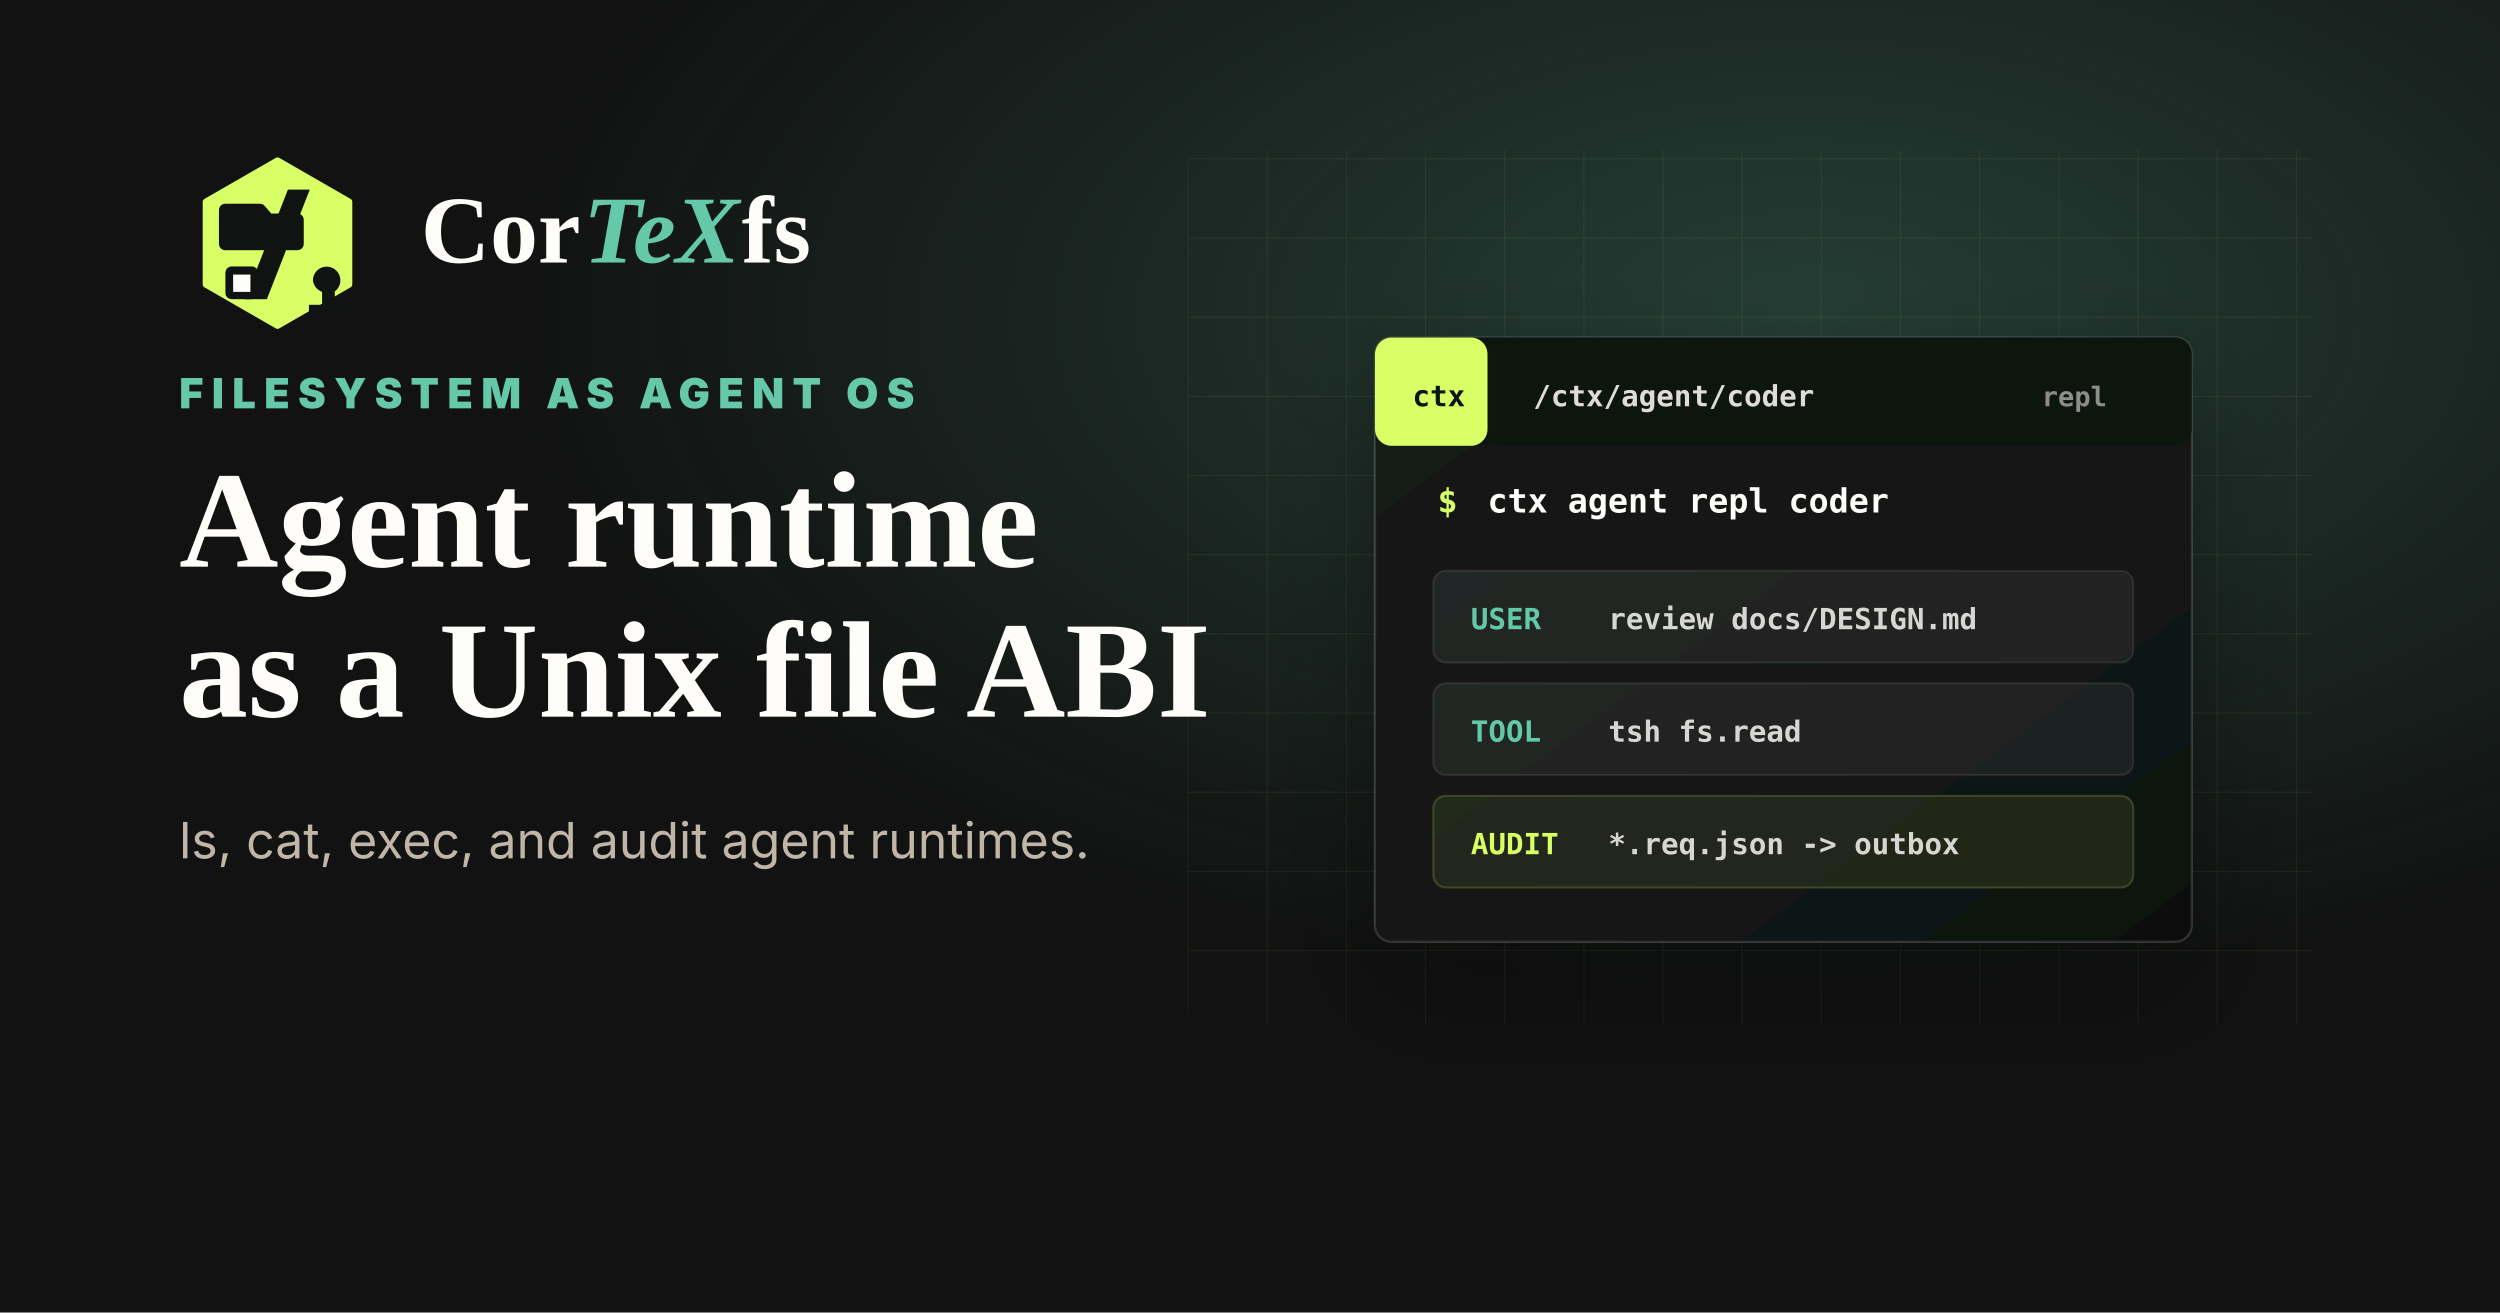
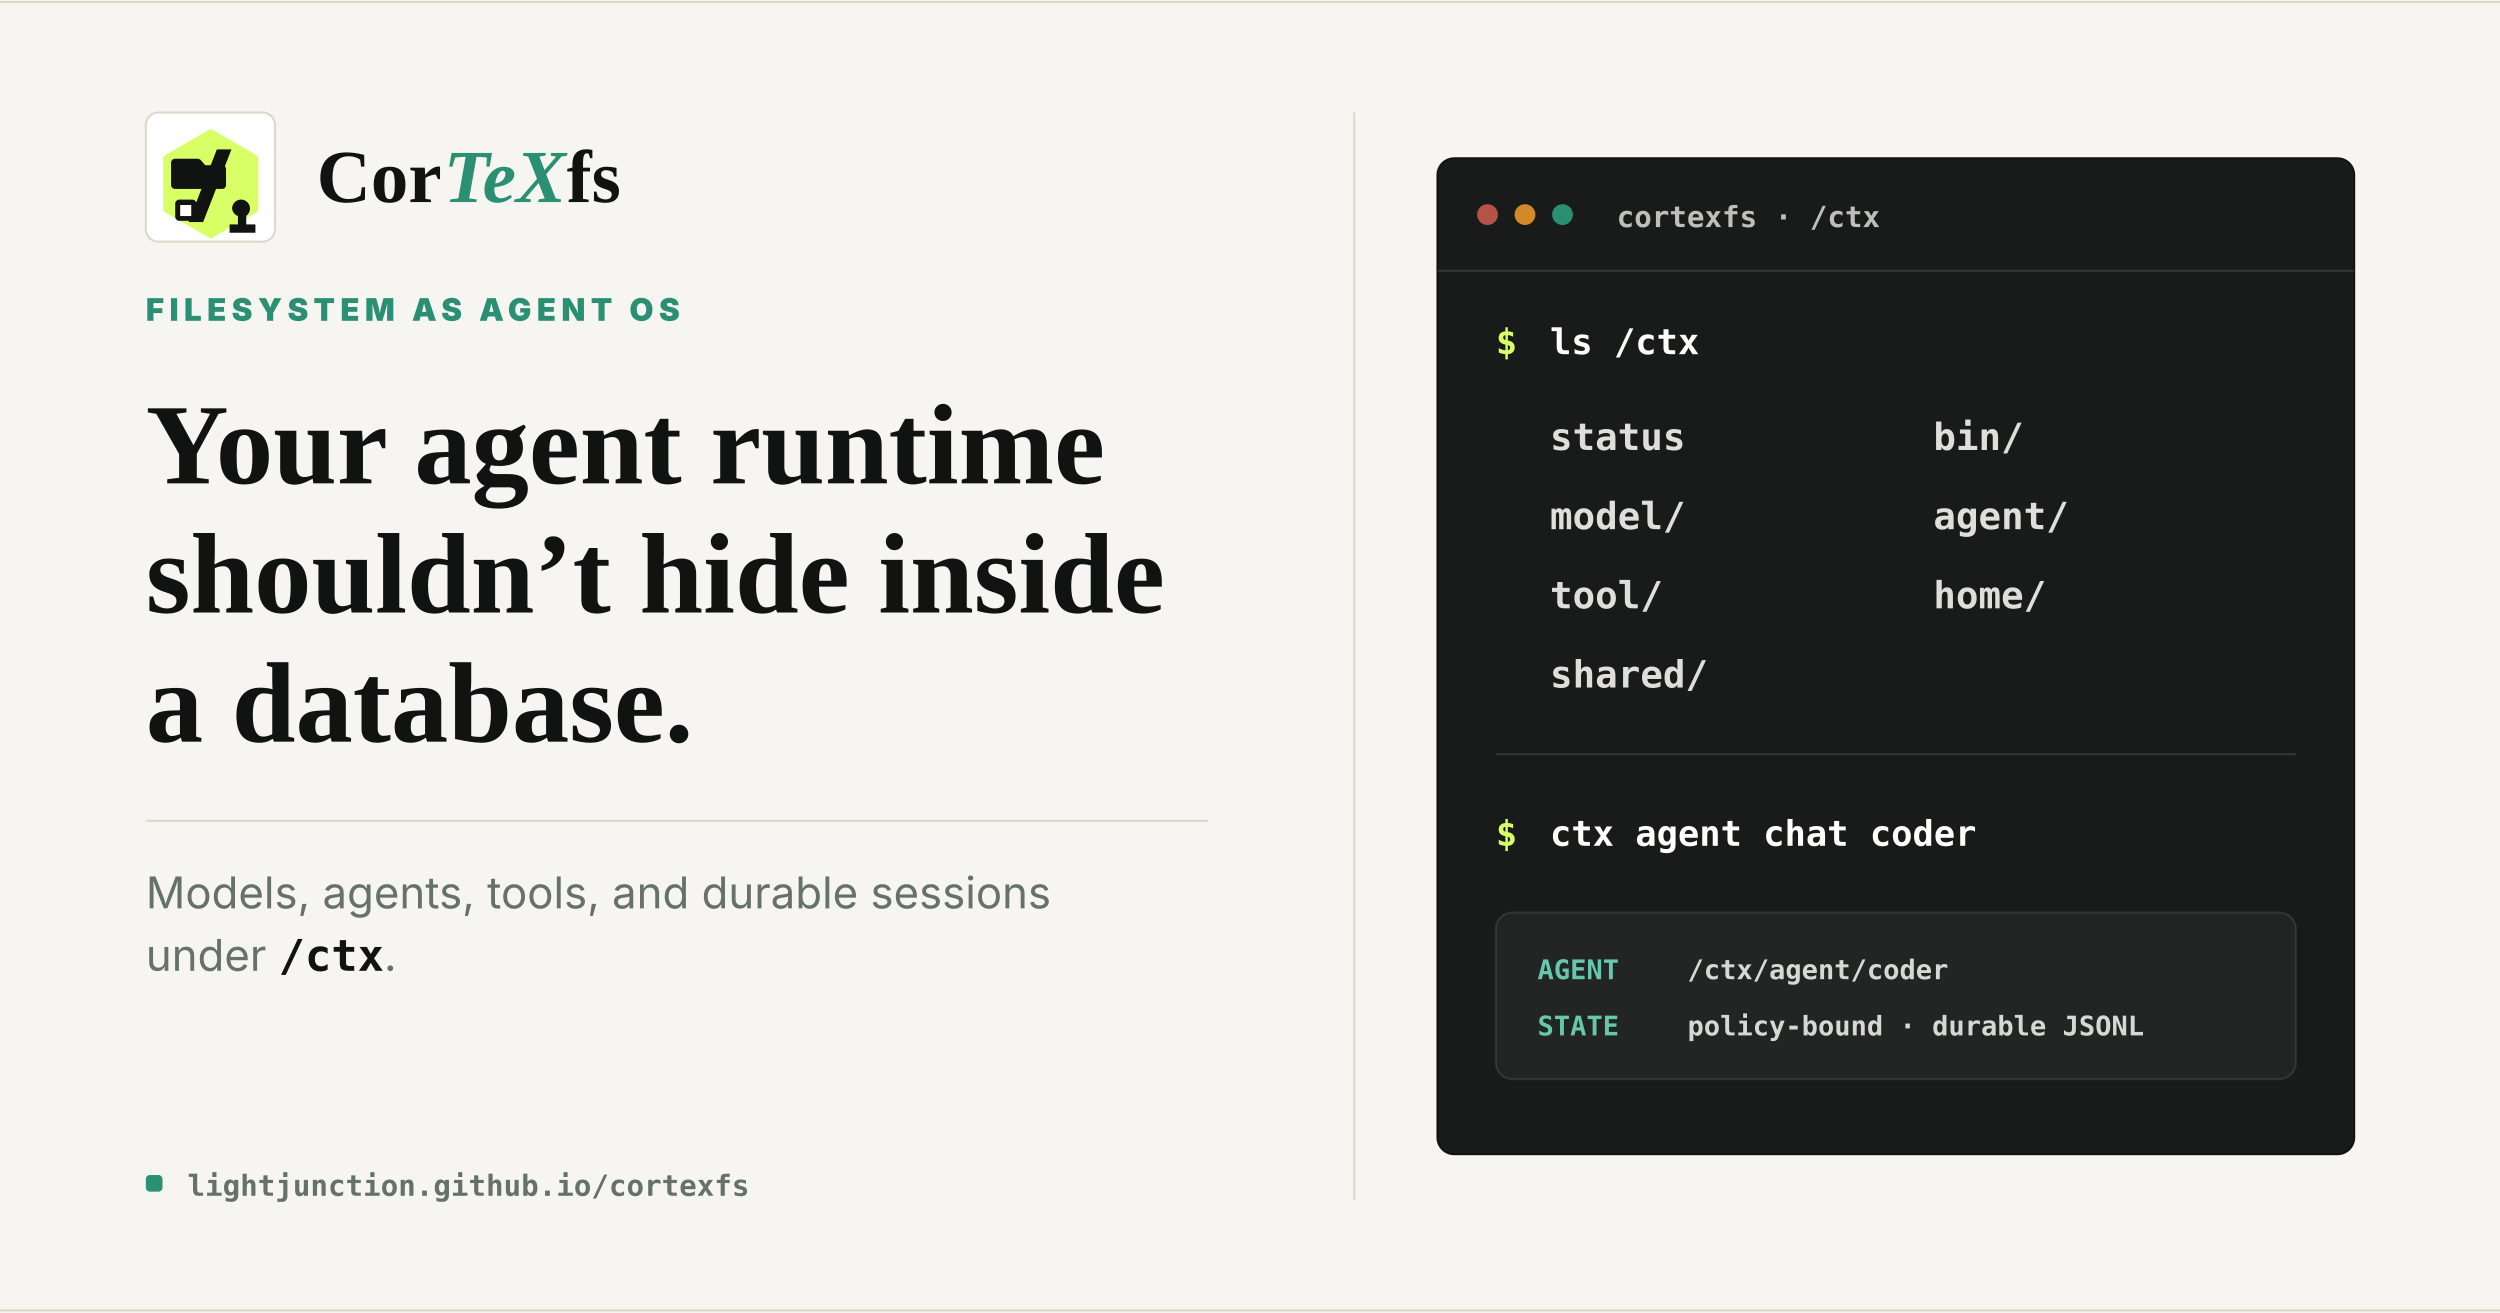
<svg xmlns="http://www.w3.org/2000/svg" viewBox="0 0 1200 630" role="img" aria-labelledby="title desc">
-   <defs>
-     <linearGradient id="panel" x1="0" x2="1" y1="0" y2="1">
-       <stop offset="0" stop-color="#181b19" />
-       <stop offset="1" stop-color="#0f1110" />
-     </linearGradient>
-     <radialGradient id="glow" cx="72%" cy="24%" r="52%">
-       <stop offset="0" stop-color="#64c8a9" stop-opacity="0.24" />
-       <stop offset="1" stop-color="#64c8a9" stop-opacity="0" />
-     </radialGradient>
-     <pattern id="grid" width="38" height="38" patternUnits="userSpaceOnUse">
-       <path d="M38 0H0V38" fill="none" stroke="#d8ff66" stroke-opacity="0.08" />
-     </pattern>
-     <filter id="shadow" x="-20%" y="-20%" width="140%" height="140%">
-       <feDropShadow dx="0" dy="24" stdDeviation="28" flood-color="#000" flood-opacity="0.32" />
-     </filter>
-   </defs>
-   <rect width="1200" height="630" fill="#111211" />
-   <rect width="1200" height="630" fill="url(#glow)" />
-   <rect x="570" y="72" width="540" height="420" rx="8" fill="url(#grid)" opacity="0.8" />
-   <g transform="translate(86 70)">
-     <path fill="#d8ff66" d="M46.5 5.7c.4-.2.9-.2 1.4 0l34.4 19.8c.5.3.8.8.8 1.4v39.6c0 .6-.3 1.1-.8 1.4L47.9 87.7c-.5.2-1 .2-1.4 0L12.1 67.9c-.5-.3-.8-.8-.8-1.4V26.9c0-.6.3-1.1.8-1.4L46.5 5.7Z" />
-     <path fill="#111312" d="M52.2 21h10.5L42.1 73.6H31.6L52.2 21Z" />
-     <path fill="#111312" fill-rule="evenodd" d="M22.2 27.8h16.5c1 0 1.9.4 2.5 1.2l3 3.5h12.5c1.8 0 3.1 1.3 3.1 3.1V47c0 1.8-1.3 3.1-3.1 3.1H22.2c-1.8 0-3.1-1.3-3.1-3.1V30.9c0-1.8 1.3-3.1 3.1-3.1Zm0 33.1c0-1.6 1.3-3 3-3h9.7c1.6 0 3 1.4 3 3v9.7c0 1.6-1.4 3-3 3h-9.7c-1.7 0-3-1.4-3-3v-9.7Zm42 3.5a6.6 6.6 0 1 1 10.5 5.5v6.4h6.8v6.2H62.3v-6.2h6.3v-6.2a6.6 6.6 0 0 1-4.4-5.7Z" clip-rule="evenodd" />
-     <path fill="#fffdfa" d="M25.9 61.8h8.3v8.3h-8.3z" />
-     <text x="116" y="56" fill="#fffdfa" font-family="Georgia, 'Times New Roman', serif" font-size="46" font-weight="700">Cor</text>
-     <text x="194" y="56" fill="#64c8a9" font-family="Georgia, 'Times New Roman', serif" font-size="46" font-weight="700" font-style="italic">TeX</text>
-     <text x="270" y="56" fill="#fffdfa" font-family="Georgia, 'Times New Roman', serif" font-size="46" font-weight="700">fs</text>
+   <rect width="1200" height="630" fill="#f7f5f1" />
+   <path d="M0 1h1200M0 629h1200" stroke="#ded8ca" />
+   <path d="M650 54v522" stroke="#ded8ca" />
+   <g transform="translate(70 54)">
+     <rect width="62" height="62" rx="6" fill="#ffffff" stroke="#ded8ca" />
+     <path fill="#d8ff66" d="M30.5 8.2c.4-.2.9-.2 1.3 0l21.5 12.4c.4.3.7.7.7 1.2v24.8c0 .5-.3.9-.7 1.2L31.8 60.2c-.4.2-.9.2-1.3 0L9 47.8c-.4-.3-.7-.7-.7-1.2V21.8c0-.5.3-.9.7-1.2L30.5 8.2Z" />
+     <path fill="#111312" d="M34.1 17.7h7L27.5 52.6h-7l13.6-34.9Z" />
+     <path fill="#111312" fill-rule="evenodd" d="M14.1 22.2h10.7c.7 0 1.3.3 1.7.8l2 2.3h8c1.2 0 2 .8 2 2v7.4c0 1.2-.8 2-2 2H14.1c-1.2 0-2-.8-2-2V24.2c0-1.2.8-2 2-2Zm0 21.5c0-1 .9-1.9 1.9-1.9h6.3c1.1 0 2 .9 2 1.9V50c0 1.1-.9 2-2 2H16c-1 0-1.9-.9-1.9-2v-6.3Zm27.3 2.3a4.3 4.3 0 1 1 6.8 3.6v4.1h4.4v4H40.2v-4h4v-4a4.3 4.3 0 0 1-2.8-3.7Z" clip-rule="evenodd" />
+     <path fill="#fffdfa" d="M16.5 44.4h5.3v5.3h-5.3z" />
+     <text x="82" y="43" fill="#111312" font-family="Georgia, 'Times New Roman', serif" font-size="36" font-weight="700">Cor</text>
+     <text x="143" y="43" fill="#2a8f73" font-family="Georgia, 'Times New Roman', serif" font-size="36" font-style="italic" font-weight="700">TeX</text>
+     <text x="202" y="43" fill="#111312" font-family="Georgia, 'Times New Roman', serif" font-size="36" font-weight="700">fs</text>
  </g>
-   <g transform="translate(86 196)">
-     <text x="0" y="0" fill="#64c8a9" font-family="Inter, Arial, sans-serif" font-size="20" font-weight="900" letter-spacing="4">FILESYSTEM AS AGENT OS</text>
-     <text x="0" y="76" fill="#fffdfa" font-family="Georgia, 'Times New Roman', serif" font-size="66" font-weight="650">Agent runtime</text>
-     <text x="0" y="148" fill="#fffdfa" font-family="Georgia, 'Times New Roman', serif" font-size="66" font-weight="650">as a Unix file ABI</text>
-     <text x="0" y="216" fill="#bfb6a8" font-family="Inter, Arial, sans-serif" font-size="24">ls, cat, exec, and audit agent runtimes.</text>
+   <g transform="translate(70 154)">
+     <text x="0" y="0" fill="#2a8f73" font-family="Inter, ui-sans-serif, sans-serif" font-size="15" font-weight="900" letter-spacing="2.6">FILESYSTEM AS AGENT OS</text>
+     <text x="0" y="78" fill="#111312" font-family="Georgia, 'Times New Roman', serif" font-size="55" font-weight="600">Your agent runtime</text>
+     <text x="0" y="140" fill="#111312" font-family="Georgia, 'Times New Roman', serif" font-size="55" font-weight="600">shouldn’t hide inside</text>
+     <text x="0" y="202" fill="#111312" font-family="Georgia, 'Times New Roman', serif" font-size="55" font-weight="600">a database.</text>
+     <path d="M0 240h510" stroke="#ded8ca" />
+     <text x="0" y="282" fill="#66716c" font-family="Inter, ui-sans-serif, sans-serif" font-size="21">Models, agents, tools, and durable sessions</text>
+     <text x="0" y="312" fill="#66716c" font-family="Inter, ui-sans-serif, sans-serif" font-size="21">under <tspan fill="#111312" font-family="ui-monospace, monospace" font-weight="800">/ctx</tspan>.</text>
  </g>
-   <g transform="translate(660 162)" filter="url(#shadow)">
-     <rect width="392" height="290" rx="8" fill="url(#panel)" stroke="#fffdfa" stroke-opacity="0.12" />
-     <rect width="392" height="52" rx="8" fill="#101210" />
-     <rect width="54" height="52" rx="8" fill="#d8ff66" />
-     <text x="18" y="33" fill="#111312" font-family="monospace" font-size="14" font-weight="900">ctx</text>
-     <text x="76" y="33" fill="#fffdfa" fill-opacity="0.86" font-family="monospace" font-size="14" font-weight="800">/ctx/agent/coder</text>
-     <text x="320" y="33" fill="#fffdfa" fill-opacity="0.52" font-family="monospace" font-size="13" font-weight="800">repl</text>
-     <text x="30" y="84" fill="#d8ff66" font-family="monospace" font-size="16" font-weight="900">$</text>
-     <text x="54" y="84" fill="#fffdfa" font-family="monospace" font-size="16" font-weight="900">ctx agent repl coder</text>
-     <g font-family="monospace" font-size="14" font-weight="850">
-       <rect x="28" y="112" width="336" height="44" rx="6" fill="#fffdfa" fill-opacity="0.06" stroke="#fffdfa" stroke-opacity="0.09" />
-       <text x="46" y="140" fill="#64c8a9">USER</text>
-       <text x="112" y="140" fill="#fffdfa" fill-opacity="0.82">review docs/DESIGN.md</text>
-       <rect x="28" y="166" width="336" height="44" rx="6" fill="#fffdfa" fill-opacity="0.06" stroke="#fffdfa" stroke-opacity="0.09" />
-       <text x="46" y="194" fill="#64c8a9">TOOL</text>
-       <text x="112" y="194" fill="#fffdfa" fill-opacity="0.82">tsh fs.read</text>
-       <rect x="28" y="220" width="336" height="44" rx="6" fill="#d8ff66" fill-opacity="0.08" stroke="#d8ff66" stroke-opacity="0.18" />
-       <text x="46" y="248" fill="#d8ff66">AUDIT</text>
-       <text x="112" y="248" fill="#fffdfa" fill-opacity="0.82">*.req.json -&gt; outbox</text>
+   <g transform="translate(70 564)">
+     <rect width="8" height="8" rx="2" fill="#2a8f73" />
+     <text x="20" y="10" fill="#66716c" font-family="ui-monospace, monospace" font-size="14" font-weight="800">lightjunction.github.io/cortexfs</text>
+   </g>
+   <g transform="translate(690 76)">
+     <rect width="440" height="478" rx="8" fill="#181b19" stroke="#111312" />
+     <path d="M0 54h440" stroke="#fffdfa" stroke-opacity="0.12" />
+     <circle cx="24" cy="27" r="5" fill="#b65348" />
+     <circle cx="42" cy="27" r="5" fill="#d28a28" />
+     <circle cx="60" cy="27" r="5" fill="#2a8f73" />
+     <text x="86" y="33" fill="#fffdfa" fill-opacity="0.72" font-family="ui-monospace, monospace" font-size="14" font-weight="800">cortexfs · /ctx</text>
+     <text x="28" y="94" fill="#d8ff66" font-family="ui-monospace, monospace" font-size="17" font-weight="900">$</text>
+     <text x="54" y="94" fill="#fffdfa" font-family="ui-monospace, monospace" font-size="17" font-weight="900">ls /ctx</text>
+     <g fill="#fffdfa" fill-opacity="0.86" font-family="ui-monospace, monospace" font-size="18" font-weight="800">
+       <text x="54" y="140">status</text>
+       <text x="238" y="140">bin/</text>
+       <text x="54" y="178">model/</text>
+       <text x="238" y="178">agent/</text>
+       <text x="54" y="216">tool/</text>
+       <text x="238" y="216">home/</text>
+       <text x="54" y="254">shared/</text>
    </g>
+     <path d="M28 286h384" stroke="#fffdfa" stroke-opacity="0.12" />
+     <text x="28" y="330" fill="#d8ff66" font-family="ui-monospace, monospace" font-size="17" font-weight="900">$</text>
+     <text x="54" y="330" fill="#fffdfa" font-family="ui-monospace, monospace" font-size="17" font-weight="900">ctx agent chat coder</text>
+     <rect x="28" y="362" width="384" height="80" rx="8" fill="#fffdfa" fill-opacity="0.045" stroke="#fffdfa" stroke-opacity="0.1" />
+     <text x="48" y="394" fill="#64c8a9" font-family="ui-monospace, monospace" font-size="13" font-weight="900">AGENT</text>
+     <text x="120" y="394" fill="#fffdfa" fill-opacity="0.82" font-family="ui-monospace, monospace" font-size="13" font-weight="800">/ctx/agent/coder</text>
+     <text x="48" y="421" fill="#64c8a9" font-family="ui-monospace, monospace" font-size="13" font-weight="900">STATE</text>
+     <text x="120" y="421" fill="#fffdfa" fill-opacity="0.82" font-family="ui-monospace, monospace" font-size="13" font-weight="800">policy-bound · durable JSONL</text>
  </g>
</svg>
